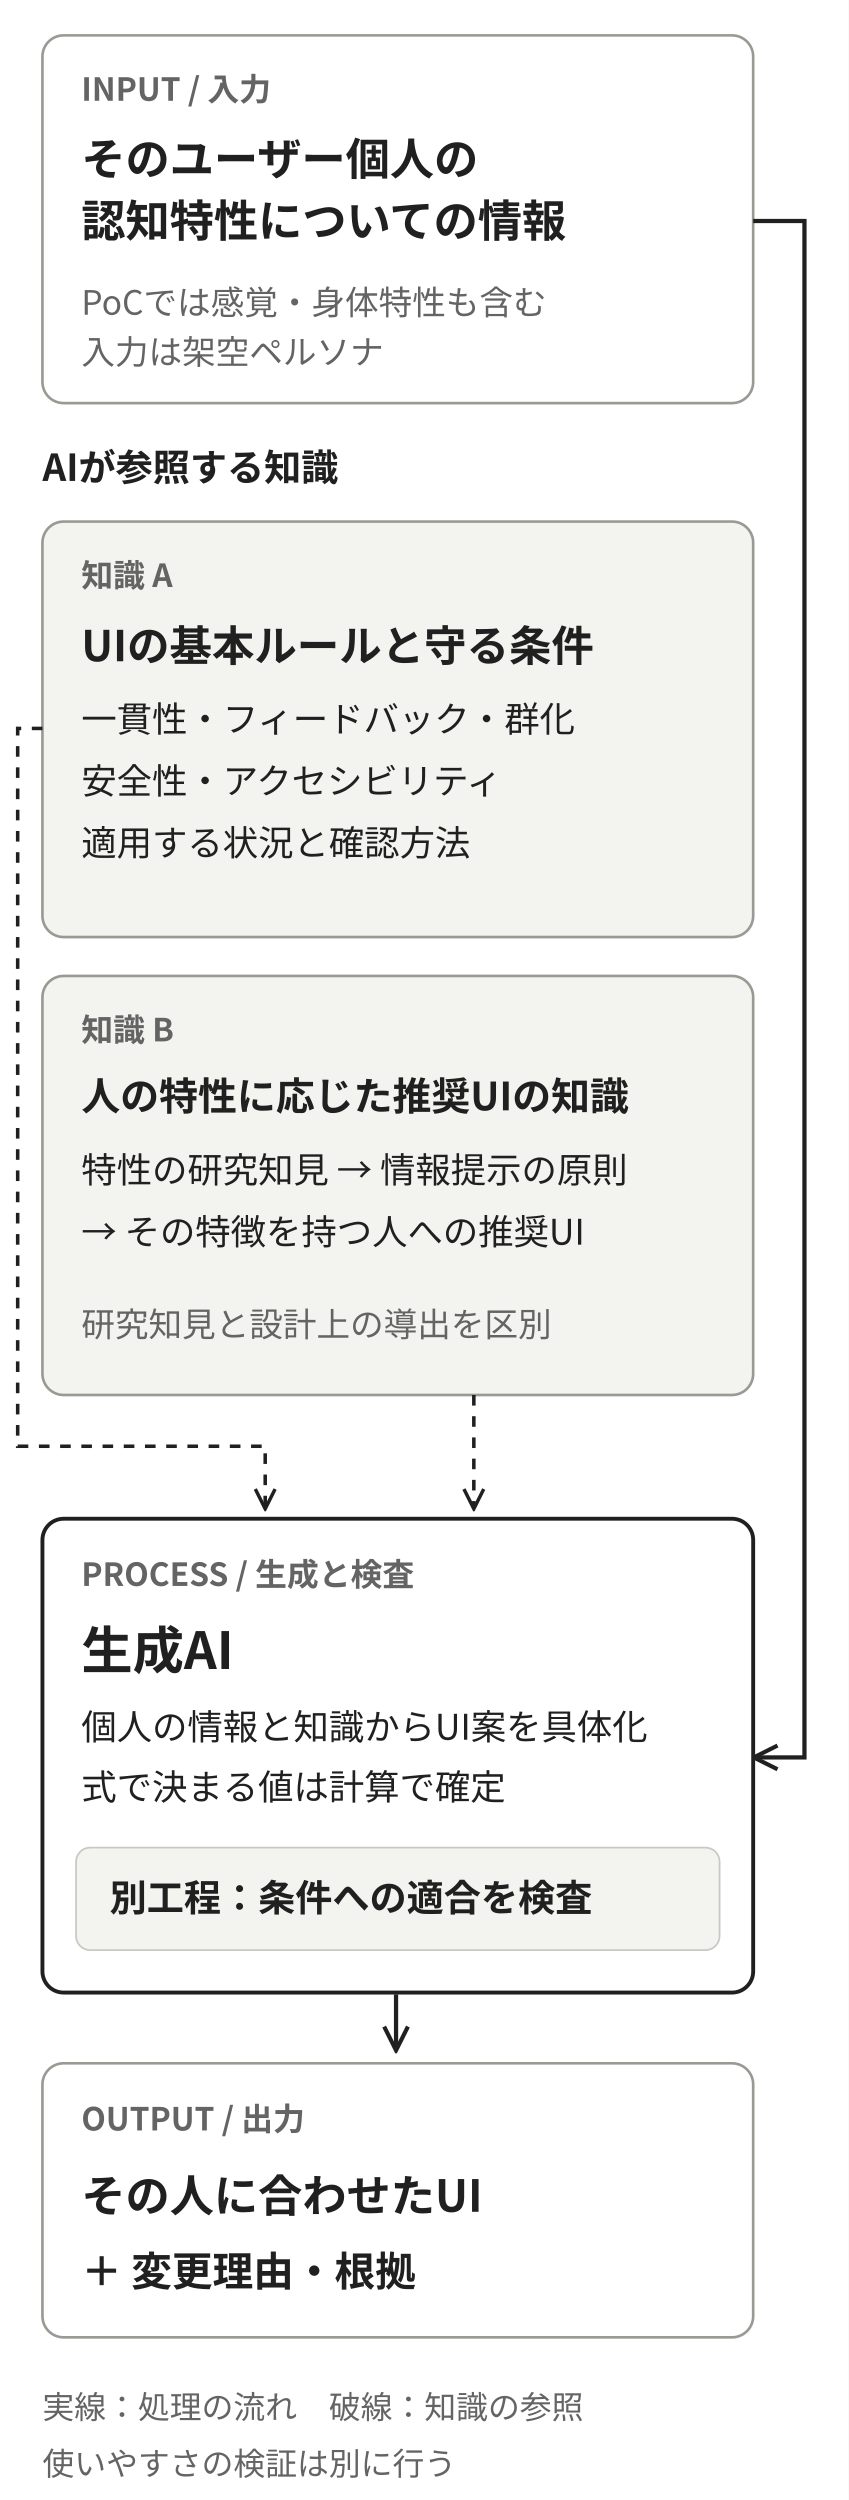
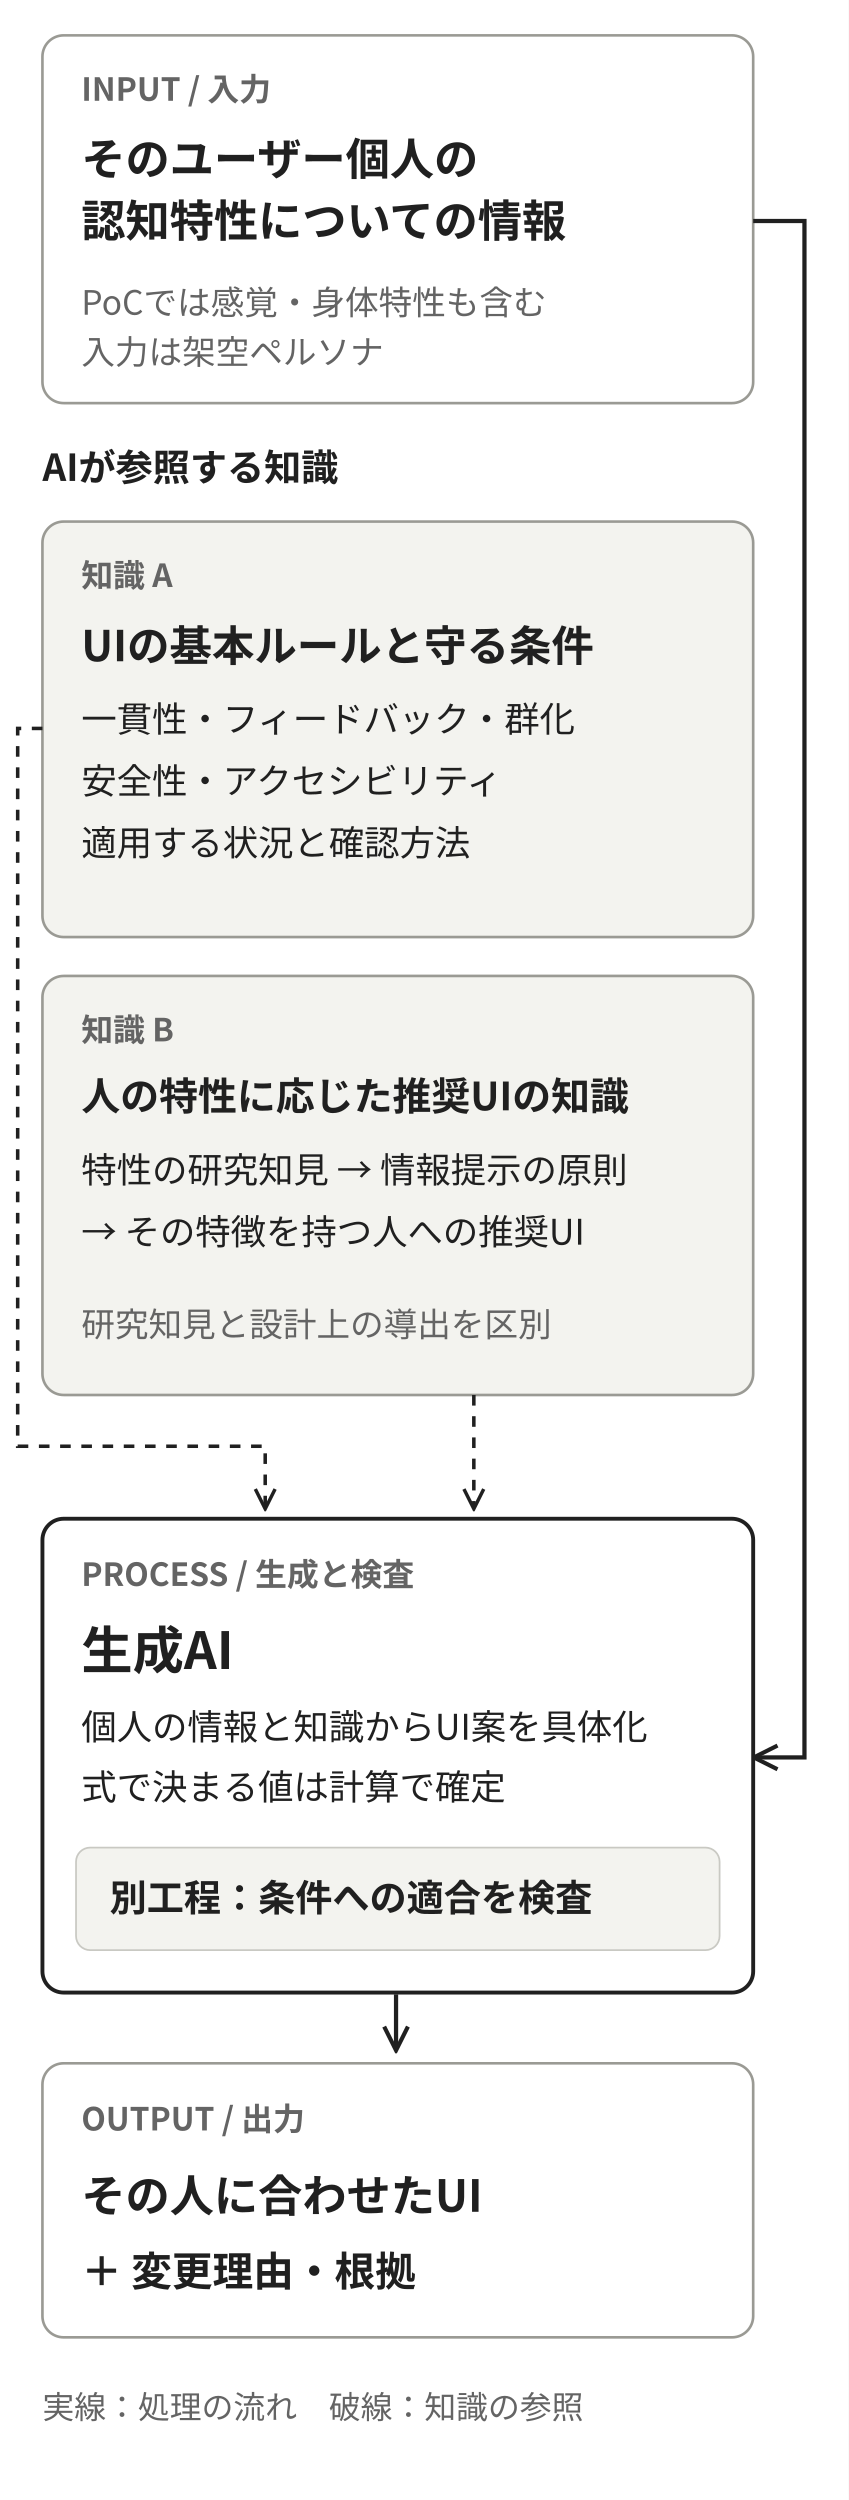
<svg xmlns="http://www.w3.org/2000/svg" width="480" height="1414" viewBox="0 126 480 1414" role="img" aria-labelledby="title desc">
  <style>text{font-family:"Noto Sans CJK JP","Hiragino Kaku Gothic ProN","Yu Gothic",sans-serif;fill:#202020}.muted{fill:#646464}</style>
  <defs>
    <marker id="arrow" viewBox="0 0 10 10" refX="8" refY="5" markerWidth="7" markerHeight="7" orient="auto-start-reverse">
      <path d="M 1 1 L 9 5 L 1 9" fill="none" stroke="#202020" stroke-width="1.4" />
    </marker>
  </defs>
  <rect width="480" height="1540" fill="white" />
  <rect x="24" y="146" width="402" height="208" rx="12" fill="#ffffff" stroke="#9a9a94" stroke-width="1.5" />
  <text x="46" y="183" font-size="18" font-weight="700" style="fill:#646464" text-anchor="start">INPUT / 入力</text>
  <text x="46" y="225" font-size="25" font-weight="700" style="fill:#202020" text-anchor="start">そのユーザー個人の</text>
  <text x="46" y="260" font-size="25" font-weight="700" style="fill:#202020" text-anchor="start">認知特性についての情報</text>
  <text x="46" y="304" font-size="19" font-weight="400" style="fill:#646464" text-anchor="start">PoCでは感覚・身体特性も含む</text>
  <text x="46" y="332" font-size="19" font-weight="400" style="fill:#646464" text-anchor="start">入力は架空ペルソナ</text>
  <path d="M 426 251 H 455 V 1120 H 428" fill="none" stroke="#202020" stroke-width="2.4" marker-end="url(#arrow)" />
  <text x="24" y="398" font-size="21" font-weight="700" style="fill:#202020" text-anchor="start">AIが参照する知識</text>
  <rect x="24" y="421" width="402" height="235" rx="12" fill="#f3f3ef" stroke="#9a9a94" stroke-width="1.5" />
  <text x="46" y="458" font-size="18" font-weight="700" style="fill:#646464" text-anchor="start">知識 A</text>
  <text x="46" y="500" font-size="24" font-weight="700" style="fill:#202020" text-anchor="start">UIの基本ルールと守る条件</text>
  <text x="46" y="540" font-size="20" font-weight="400" style="fill:#202020" text-anchor="start">一貫性・フィードバック・群化</text>
  <text x="46" y="575" font-size="20" font-weight="400" style="fill:#202020" text-anchor="start">安全性・アクセシビリティ</text>
  <text x="46" y="610" font-size="20" font-weight="400" style="fill:#202020" text-anchor="start">適用する状況と確認方法</text>
  <rect x="24" y="678" width="402" height="237" rx="12" fill="#f3f3ef" stroke="#9a9a94" stroke-width="1.5" />
  <text x="46" y="715" font-size="18" font-weight="700" style="fill:#646464" text-anchor="start">知識 B</text>
  <text x="46" y="754" font-size="22" font-weight="700" style="fill:#202020" text-anchor="start">人の特性に応じた推奨UIの知識</text>
  <text x="46" y="795" font-size="20" font-weight="400" style="fill:#202020" text-anchor="start">特性の研究知見 → 情報提示の原則</text>
  <text x="46" y="830" font-size="20" font-weight="400" style="fill:#202020" text-anchor="start">→ その特徴を持つ人への推奨UI</text>
  <text x="46" y="882" font-size="19" font-weight="400" style="fill:#646464" text-anchor="start">研究知見と設計上の導出を区別</text>
  <path d="M 24 538 H 10 V 944 H 150 V 978" fill="none" stroke="#202020" stroke-width="2" stroke-dasharray="6 6" marker-end="url(#arrow)" />
  <path d="M 268 915 V 978" fill="none" stroke="#202020" stroke-width="2" stroke-dasharray="6 6" marker-end="url(#arrow)" />
  <rect x="24" y="985" width="402" height="268" rx="12" fill="#ffffff" stroke="#202020" stroke-width="2.2" />
  <text x="46" y="1023" font-size="18" font-weight="700" style="fill:#646464" text-anchor="start">PROCESS / 生成と検査</text>
  <text x="46" y="1070" font-size="29" font-weight="700" style="fill:#202020" text-anchor="start">生成AI</text>
  <text x="46" y="1110" font-size="20" font-weight="400" style="fill:#202020" text-anchor="start">個人の情報と知識からUI案を具体化</text>
  <text x="46" y="1144" font-size="20" font-weight="400" style="fill:#202020" text-anchor="start">式で決まる値は計算で確定</text>
  <rect x="43" y="1171" width="364" height="58" rx="8" fill="#f3f3ef" stroke="#c9c9c3" stroke-width="1" />
  <text x="62" y="1207" font-size="21" font-weight="700" style="fill:#202020" text-anchor="start">別工程：条件への適合を検査</text>
  <path d="M 224 1254 V 1284" fill="none" stroke="#202020" stroke-width="2.4" marker-end="url(#arrow)" />
  <rect x="24" y="1293" width="402" height="155" rx="12" fill="#ffffff" stroke="#9a9a94" stroke-width="1.5" />
  <text x="46" y="1331" font-size="18" font-weight="700" style="fill:#646464" text-anchor="start">OUTPUT / 出力</text>
  <text x="46" y="1377" font-size="25" font-weight="700" style="fill:#202020" text-anchor="start">その人に合わせたUI</text>
  <text x="46" y="1419" font-size="23" font-weight="700" style="fill:#202020" text-anchor="start">＋ 変更理由・根拠</text>
  <text x="24" y="1494" font-size="18" font-weight="400" style="fill:#646464" text-anchor="start">実線：処理の流れ　破線：知識の参照</text>
-   <text x="24" y="1526" font-size="18" font-weight="400" style="fill:#646464" text-anchor="start">使いやすさの検証は別に行う</text>
</svg>
